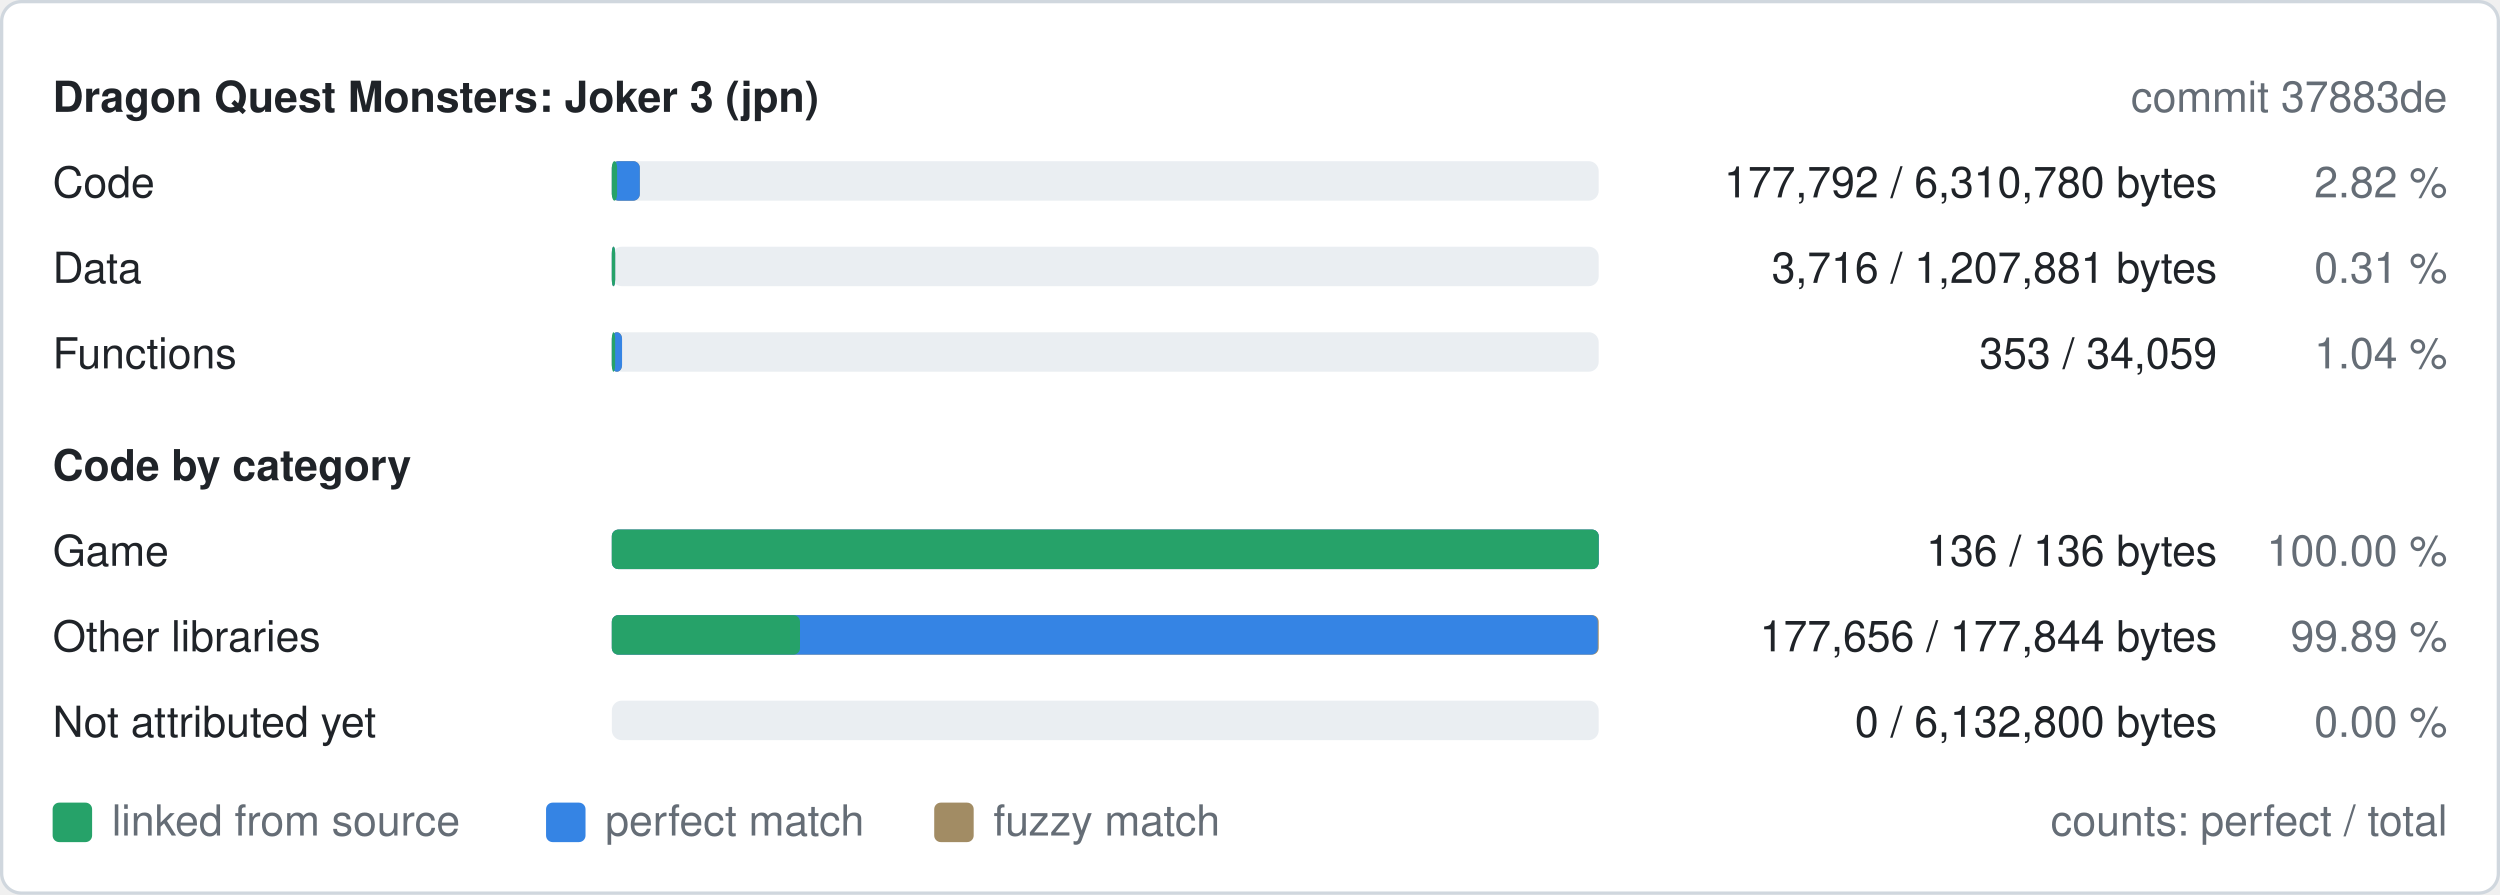
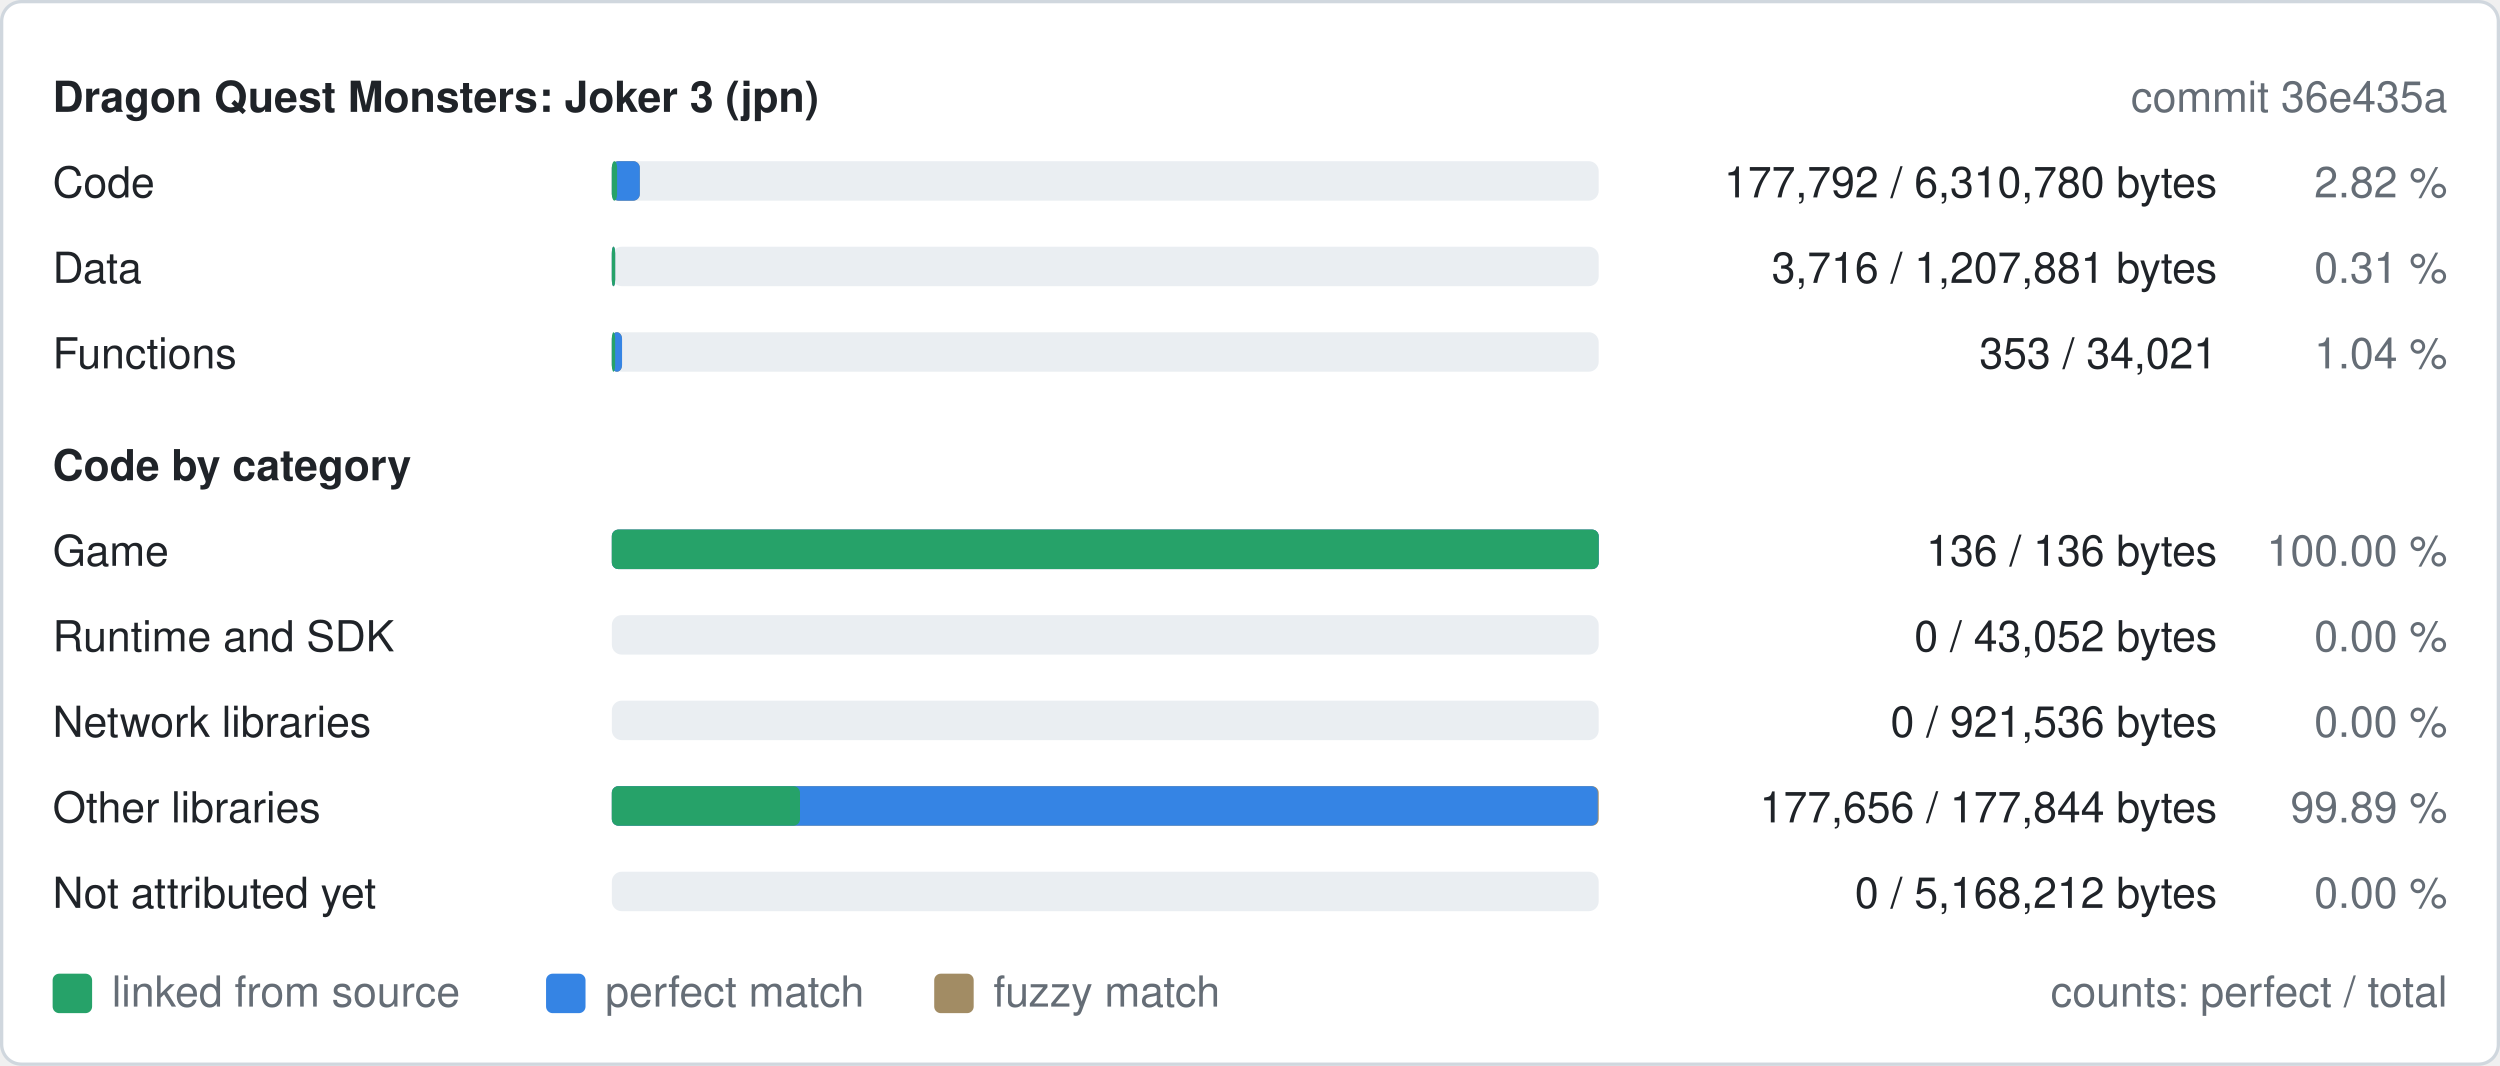
- <svg xmlns="http://www.w3.org/2000/svg" width="760" height="272" viewBox="0 0 760 272" role="img" aria-label="Decompilation progress of jpn">
+ <svg xmlns="http://www.w3.org/2000/svg" width="760" height="324" viewBox="0 0 760 324" role="img" aria-label="Decompilation progress of jpn">
  <style>
text{font-family:-apple-system,BlinkMacSystemFont,"Segoe UI",Helvetica,Arial,sans-serif;font-size:13px}
.b{font-weight:600}
.bg{fill:#ffffff;stroke:#d0d7de}.t{fill:#1f2328}.m{fill:#656d76}.track{fill:#eaeef2}.fuzzy{fill:#a28c64}.perfect{fill:#3584e4}.linked{fill:#26a269}
@media (prefers-color-scheme: dark){.bg{fill:#0d1117;stroke:#30363d}.t{fill:#e6edf3}.m{fill:#8d96a0}.track{fill:#21262d}.fuzzy{fill:#a28c64}.perfect{fill:#3584e4}.linked{fill:#2ec27e}}
</style>
-   <rect class="bg" x="0.5" y="0.5" width="759" height="271" rx="6" />
+   <rect class="bg" x="0.5" y="0.5" width="759" height="323" rx="6" />
  <text class="t b" x="16" y="34">Dragon Quest Monsters: Joker 3 (jpn)</text>
-   <text class="m" x="744" y="34" text-anchor="end">commit 37883de</text>
+   <text class="m" x="744" y="34" text-anchor="end">commit 36e435a</text>
  <text class="t" x="16" y="60">Code</text>
  <rect class="track" x="186" y="49" width="300" height="12" rx="3" />
  <rect class="fuzzy" x="186" y="49" width="8.5" height="12" rx="2" />
  <rect class="perfect" x="186" y="49" width="8.5" height="12" rx="2" />
  <rect class="linked" x="186" y="49" width="1.6" height="12" rx="2" />
  <text class="t" x="674" y="60" text-anchor="end">177,792 / 6,310,780 bytes</text>
  <text class="m" x="744" y="60" text-anchor="end">2.82 %</text>
  <text class="t" x="16" y="86">Data</text>
  <rect class="track" x="186" y="75" width="300" height="12" rx="3" />
  <rect class="fuzzy" x="186" y="75" width="1.0" height="12" rx="2" />
  <rect class="perfect" x="186" y="75" width="1.0" height="12" rx="2" />
  <rect class="linked" x="186" y="75" width="1.0" height="12" rx="2" />
  <text class="t" x="674" y="86" text-anchor="end">3,716 / 1,207,881 bytes</text>
  <text class="m" x="744" y="86" text-anchor="end">0.31 %</text>
  <text class="t" x="16" y="112">Functions</text>
  <rect class="track" x="186" y="101" width="300" height="12" rx="3" />
  <rect class="fuzzy" x="186" y="101" width="3.1" height="12" rx="2" />
  <rect class="perfect" x="186" y="101" width="3.1" height="12" rx="2" />
  <rect class="linked" x="186" y="101" width="1.0" height="12" rx="2" />
-   <text class="t" x="674" y="112" text-anchor="end">353 / 34,059</text>
+   <text class="t" x="674" y="112" text-anchor="end">353 / 34,021</text>
  <text class="m" x="744" y="112" text-anchor="end">1.04 %</text>
  <text class="t b" x="16" y="146">Code by category</text>
  <text class="t" x="16" y="172">Game</text>
  <rect class="track" x="186" y="161" width="300" height="12" rx="3" />
  <rect class="fuzzy" x="186" y="161" width="300.0" height="12" rx="2" />
  <rect class="perfect" x="186" y="161" width="300.0" height="12" rx="2" />
  <rect class="linked" x="186" y="161" width="300.0" height="12" rx="2" />
  <text class="t" x="674" y="172" text-anchor="end">136 / 136 bytes</text>
  <text class="m" x="744" y="172" text-anchor="end">100.00 %</text>
-   <text class="t" x="16" y="198">Other libraries</text>
+   <text class="t" x="16" y="198">Runtime and SDK</text>
  <rect class="track" x="186" y="187" width="300" height="12" rx="3" />
-   <rect class="fuzzy" x="186" y="187" width="300.0" height="12" rx="2" />
-   <rect class="perfect" x="186" y="187" width="299.7" height="12" rx="2" />
-   <rect class="linked" x="186" y="187" width="57.2" height="12" rx="2" />
-   <text class="t" x="674" y="198" text-anchor="end">177,656 / 177,844 bytes</text>
-   <text class="m" x="744" y="198" text-anchor="end">99.89 %</text>
-   <text class="t" x="16" y="224">Not attributed yet</text>
+   <text class="t" x="674" y="198" text-anchor="end">0 / 43,052 bytes</text>
+   <text class="m" x="744" y="198" text-anchor="end">0.00 %</text>
+   <text class="t" x="16" y="224">Network libraries</text>
  <rect class="track" x="186" y="213" width="300" height="12" rx="3" />
-   <text class="t" x="674" y="224" text-anchor="end">0 / 6,132,800 bytes</text>
+   <text class="t" x="674" y="224" text-anchor="end">0 / 921,536 bytes</text>
  <text class="m" x="744" y="224" text-anchor="end">0.00 %</text>
-   <rect class="linked" x="16" y="244" width="12" height="12" rx="2" />
-   <text class="m" x="34" y="254">linked from source</text>
-   <rect class="perfect" x="166" y="244" width="12" height="12" rx="2" />
-   <text class="m" x="184" y="254">perfect match</text>
-   <rect class="fuzzy" x="284" y="244" width="12" height="12" rx="2" />
-   <text class="m" x="302" y="254">fuzzy match</text>
-   <text class="m" x="744" y="254" text-anchor="end">counts: perfect / total</text>
+   <text class="t" x="16" y="250">Other libraries</text>
+   <rect class="track" x="186" y="239" width="300" height="12" rx="3" />
+   <rect class="fuzzy" x="186" y="239" width="300.0" height="12" rx="2" />
+   <rect class="perfect" x="186" y="239" width="299.7" height="12" rx="2" />
+   <rect class="linked" x="186" y="239" width="57.2" height="12" rx="2" />
+   <text class="t" x="674" y="250" text-anchor="end">177,656 / 177,844 bytes</text>
+   <text class="m" x="744" y="250" text-anchor="end">99.89 %</text>
+   <text class="t" x="16" y="276">Not attributed yet</text>
+   <rect class="track" x="186" y="265" width="300" height="12" rx="3" />
+   <text class="t" x="674" y="276" text-anchor="end">0 / 5,168,212 bytes</text>
+   <text class="m" x="744" y="276" text-anchor="end">0.00 %</text>
+   <rect class="linked" x="16" y="296" width="12" height="12" rx="2" />
+   <text class="m" x="34" y="306">linked from source</text>
+   <rect class="perfect" x="166" y="296" width="12" height="12" rx="2" />
+   <text class="m" x="184" y="306">perfect match</text>
+   <rect class="fuzzy" x="284" y="296" width="12" height="12" rx="2" />
+   <text class="m" x="302" y="306">fuzzy match</text>
+   <text class="m" x="744" y="306" text-anchor="end">counts: perfect / total</text>
</svg>
